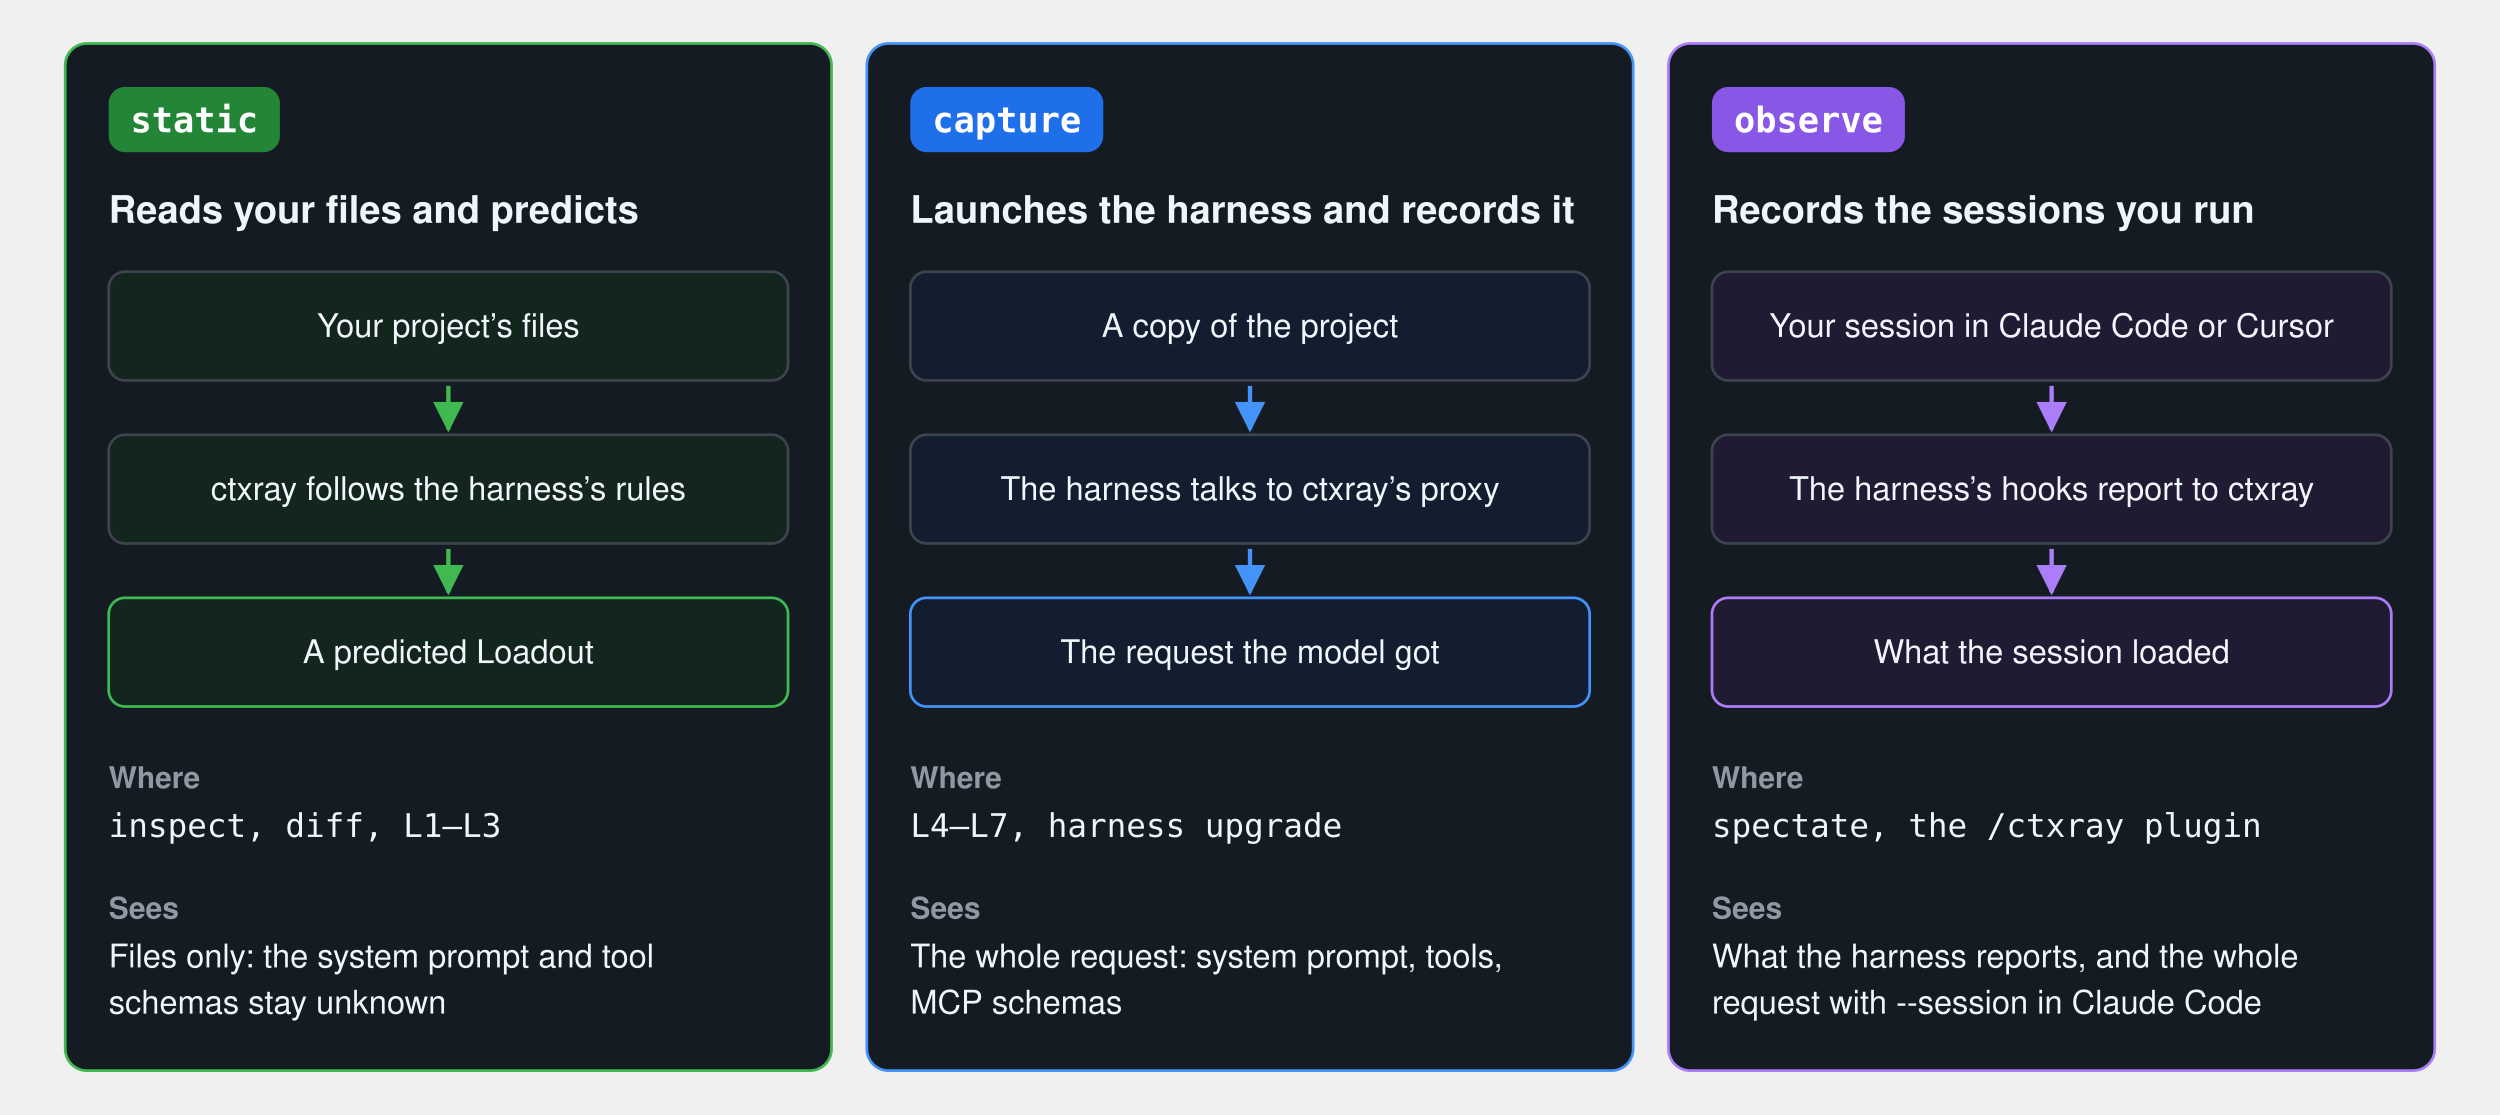
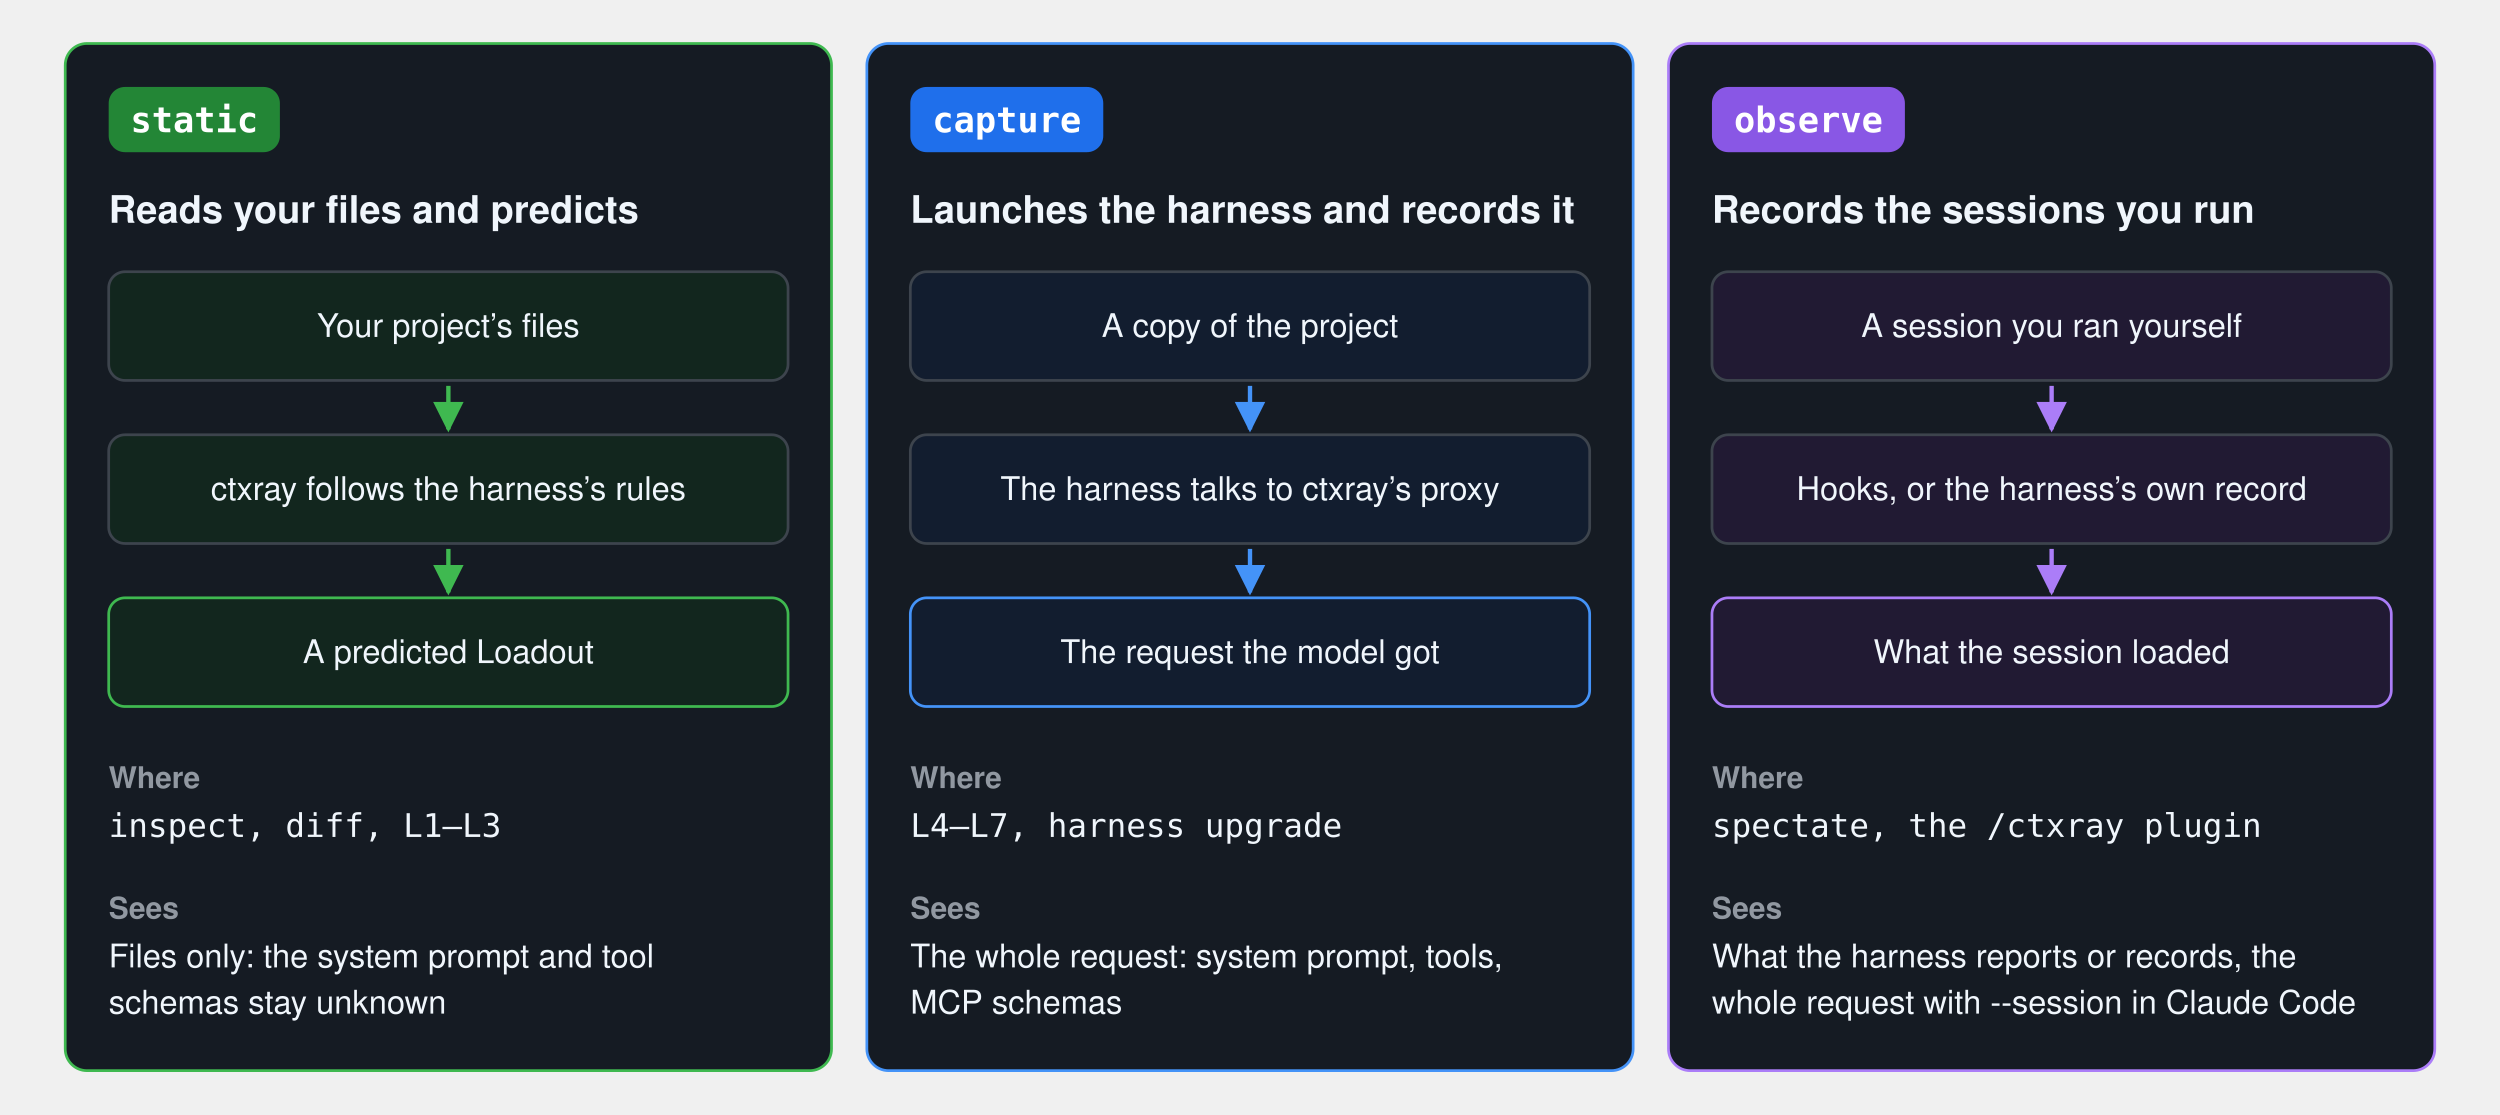
<svg xmlns="http://www.w3.org/2000/svg" width="920" height="410" viewBox="0 0 920 410" font-family="-apple-system, BlinkMacSystemFont, 'Segoe UI', Helvetica, Arial, sans-serif" role="img">
  <defs>
    <marker id="m-purple" viewBox="0 0 10 10" refX="9" refY="5" markerWidth="7" markerHeight="7" orient="auto-start-reverse">
      <path d="M0 0 L10 5 L0 10z" fill="#ab7df8" />
    </marker>
  </defs>
  <defs>
    <marker id="m-blue" viewBox="0 0 10 10" refX="9" refY="5" markerWidth="7" markerHeight="7" orient="auto-start-reverse">
      <path d="M0 0 L10 5 L0 10z" fill="#4493f8" />
    </marker>
  </defs>
  <defs>
    <marker id="m-green" viewBox="0 0 10 10" refX="9" refY="5" markerWidth="7" markerHeight="7" orient="auto-start-reverse">
      <path d="M0 0 L10 5 L0 10z" fill="#3fb950" />
    </marker>
  </defs>
  <rect x="24" y="16" width="282" height="378" rx="8" fill="#151b23" stroke="#3fb950" stroke-width="1" />
  <rect x="40" y="32" width="63" height="24" rx="6" fill="#238636" />
  <text x="71.5" y="48.68" font-size="13" fill="#ffffff" font-weight="600" text-anchor="middle" font-family="ui-monospace, SFMono-Regular, 'SF Mono', Menlo, Consolas, monospace">static</text>
  <text x="40" y="82" font-size="14" fill="#f0f6fc" font-weight="600">Reads your files and predicts</text>
  <rect x="40" y="100" width="250" height="40" rx="6" fill="#12261e" stroke="#3d444d" stroke-width="1" />
  <text x="165.0" y="124" font-size="12" fill="#f0f6fc" text-anchor="middle">Your project’s files</text>
  <path d="M165.0 142 L165.0 158" fill="none" stroke="#3fb950" stroke-width="1.6" marker-end="url(#m-green)" />
  <rect x="40" y="160" width="250" height="40" rx="6" fill="#12261e" stroke="#3d444d" stroke-width="1" />
  <text x="165.0" y="184" font-size="12" fill="#f0f6fc" text-anchor="middle">ctxray follows the harness’s rules</text>
  <path d="M165.0 202 L165.0 218" fill="none" stroke="#3fb950" stroke-width="1.6" marker-end="url(#m-green)" />
  <rect x="40" y="220" width="250" height="40" rx="6" fill="#12261e" stroke="#3fb950" stroke-width="1" />
  <text x="165.0" y="244" font-size="12" fill="#f0f6fc" text-anchor="middle">A predicted Loadout</text>
  <text x="40" y="290" font-size="11" fill="#9198a1" font-weight="600">Where</text>
  <text x="40" y="308" font-size="12" fill="#f0f6fc" font-family="ui-monospace, SFMono-Regular, 'SF Mono', Menlo, Consolas, monospace">inspect, diff, L1–L3</text>
  <text x="40" y="338" font-size="11" fill="#9198a1" font-weight="600">Sees</text>
  <text x="40" y="356" font-size="12" fill="#f0f6fc">Files only: the system prompt and tool</text>
  <text x="40" y="373" font-size="12" fill="#f0f6fc">schemas stay unknown</text>
  <rect x="319" y="16" width="282" height="378" rx="8" fill="#151b23" stroke="#4493f8" stroke-width="1" />
  <rect x="335" y="32" width="71" height="24" rx="6" fill="#1f6feb" />
  <text x="370.5" y="48.68" font-size="13" fill="#ffffff" font-weight="600" text-anchor="middle" font-family="ui-monospace, SFMono-Regular, 'SF Mono', Menlo, Consolas, monospace">capture</text>
  <text x="335" y="82" font-size="14" fill="#f0f6fc" font-weight="600">Launches the harness and records it</text>
  <rect x="335" y="100" width="250" height="40" rx="6" fill="#121d2f" stroke="#3d444d" stroke-width="1" />
  <text x="460.0" y="124" font-size="12" fill="#f0f6fc" text-anchor="middle">A copy of the project</text>
  <path d="M460.0 142 L460.0 158" fill="none" stroke="#4493f8" stroke-width="1.6" marker-end="url(#m-blue)" />
  <rect x="335" y="160" width="250" height="40" rx="6" fill="#121d2f" stroke="#3d444d" stroke-width="1" />
  <text x="460.0" y="184" font-size="12" fill="#f0f6fc" text-anchor="middle">The harness talks to ctxray’s proxy</text>
  <path d="M460.0 202 L460.0 218" fill="none" stroke="#4493f8" stroke-width="1.6" marker-end="url(#m-blue)" />
  <rect x="335" y="220" width="250" height="40" rx="6" fill="#121d2f" stroke="#4493f8" stroke-width="1" />
  <text x="460.0" y="244" font-size="12" fill="#f0f6fc" text-anchor="middle">The request the model got</text>
  <text x="335" y="290" font-size="11" fill="#9198a1" font-weight="600">Where</text>
  <text x="335" y="308" font-size="12" fill="#f0f6fc" font-family="ui-monospace, SFMono-Regular, 'SF Mono', Menlo, Consolas, monospace">L4–L7, harness upgrade</text>
  <text x="335" y="338" font-size="11" fill="#9198a1" font-weight="600">Sees</text>
  <text x="335" y="356" font-size="12" fill="#f0f6fc">The whole request: system prompt, tools,</text>
  <text x="335" y="373" font-size="12" fill="#f0f6fc">MCP schemas</text>
  <rect x="614" y="16" width="282" height="378" rx="8" fill="#151b23" stroke="#ab7df8" stroke-width="1" />
  <rect x="630" y="32" width="71" height="24" rx="6" fill="#8957e5" />
  <text x="665.5" y="48.68" font-size="13" fill="#ffffff" font-weight="600" text-anchor="middle" font-family="ui-monospace, SFMono-Regular, 'SF Mono', Menlo, Consolas, monospace">observe</text>
  <text x="630" y="82" font-size="14" fill="#f0f6fc" font-weight="600">Records the sessions you run</text>
  <rect x="630" y="100" width="250" height="40" rx="6" fill="#211a33" stroke="#3d444d" stroke-width="1" />
-   <text x="755.0" y="124" font-size="12" fill="#f0f6fc" text-anchor="middle">Your session in Claude Code or Cursor</text>
+   <text x="755.0" y="124" font-size="12" fill="#f0f6fc" text-anchor="middle">A session you ran yourself</text>
  <path d="M755.0 142 L755.0 158" fill="none" stroke="#ab7df8" stroke-width="1.6" marker-end="url(#m-purple)" />
  <rect x="630" y="160" width="250" height="40" rx="6" fill="#211a33" stroke="#3d444d" stroke-width="1" />
-   <text x="755.0" y="184" font-size="12" fill="#f0f6fc" text-anchor="middle">The harness’s hooks report to ctxray</text>
+   <text x="755.0" y="184" font-size="12" fill="#f0f6fc" text-anchor="middle">Hooks, or the harness’s own record</text>
  <path d="M755.0 202 L755.0 218" fill="none" stroke="#ab7df8" stroke-width="1.6" marker-end="url(#m-purple)" />
  <rect x="630" y="220" width="250" height="40" rx="6" fill="#211a33" stroke="#ab7df8" stroke-width="1" />
  <text x="755.0" y="244" font-size="12" fill="#f0f6fc" text-anchor="middle">What the session loaded</text>
  <text x="630" y="290" font-size="11" fill="#9198a1" font-weight="600">Where</text>
  <text x="630" y="308" font-size="12" fill="#f0f6fc" font-family="ui-monospace, SFMono-Regular, 'SF Mono', Menlo, Consolas, monospace">spectate, the /ctxray plugin</text>
  <text x="630" y="338" font-size="11" fill="#9198a1" font-weight="600">Sees</text>
-   <text x="630" y="356" font-size="12" fill="#f0f6fc">What the harness reports, and the whole</text>
-   <text x="630" y="373" font-size="12" fill="#f0f6fc">request with --session in Claude Code</text>
+   <text x="630" y="356" font-size="12" fill="#f0f6fc">What the harness reports or records, the</text>
+   <text x="630" y="373" font-size="12" fill="#f0f6fc">whole request with --session in Claude Code</text>
</svg>
